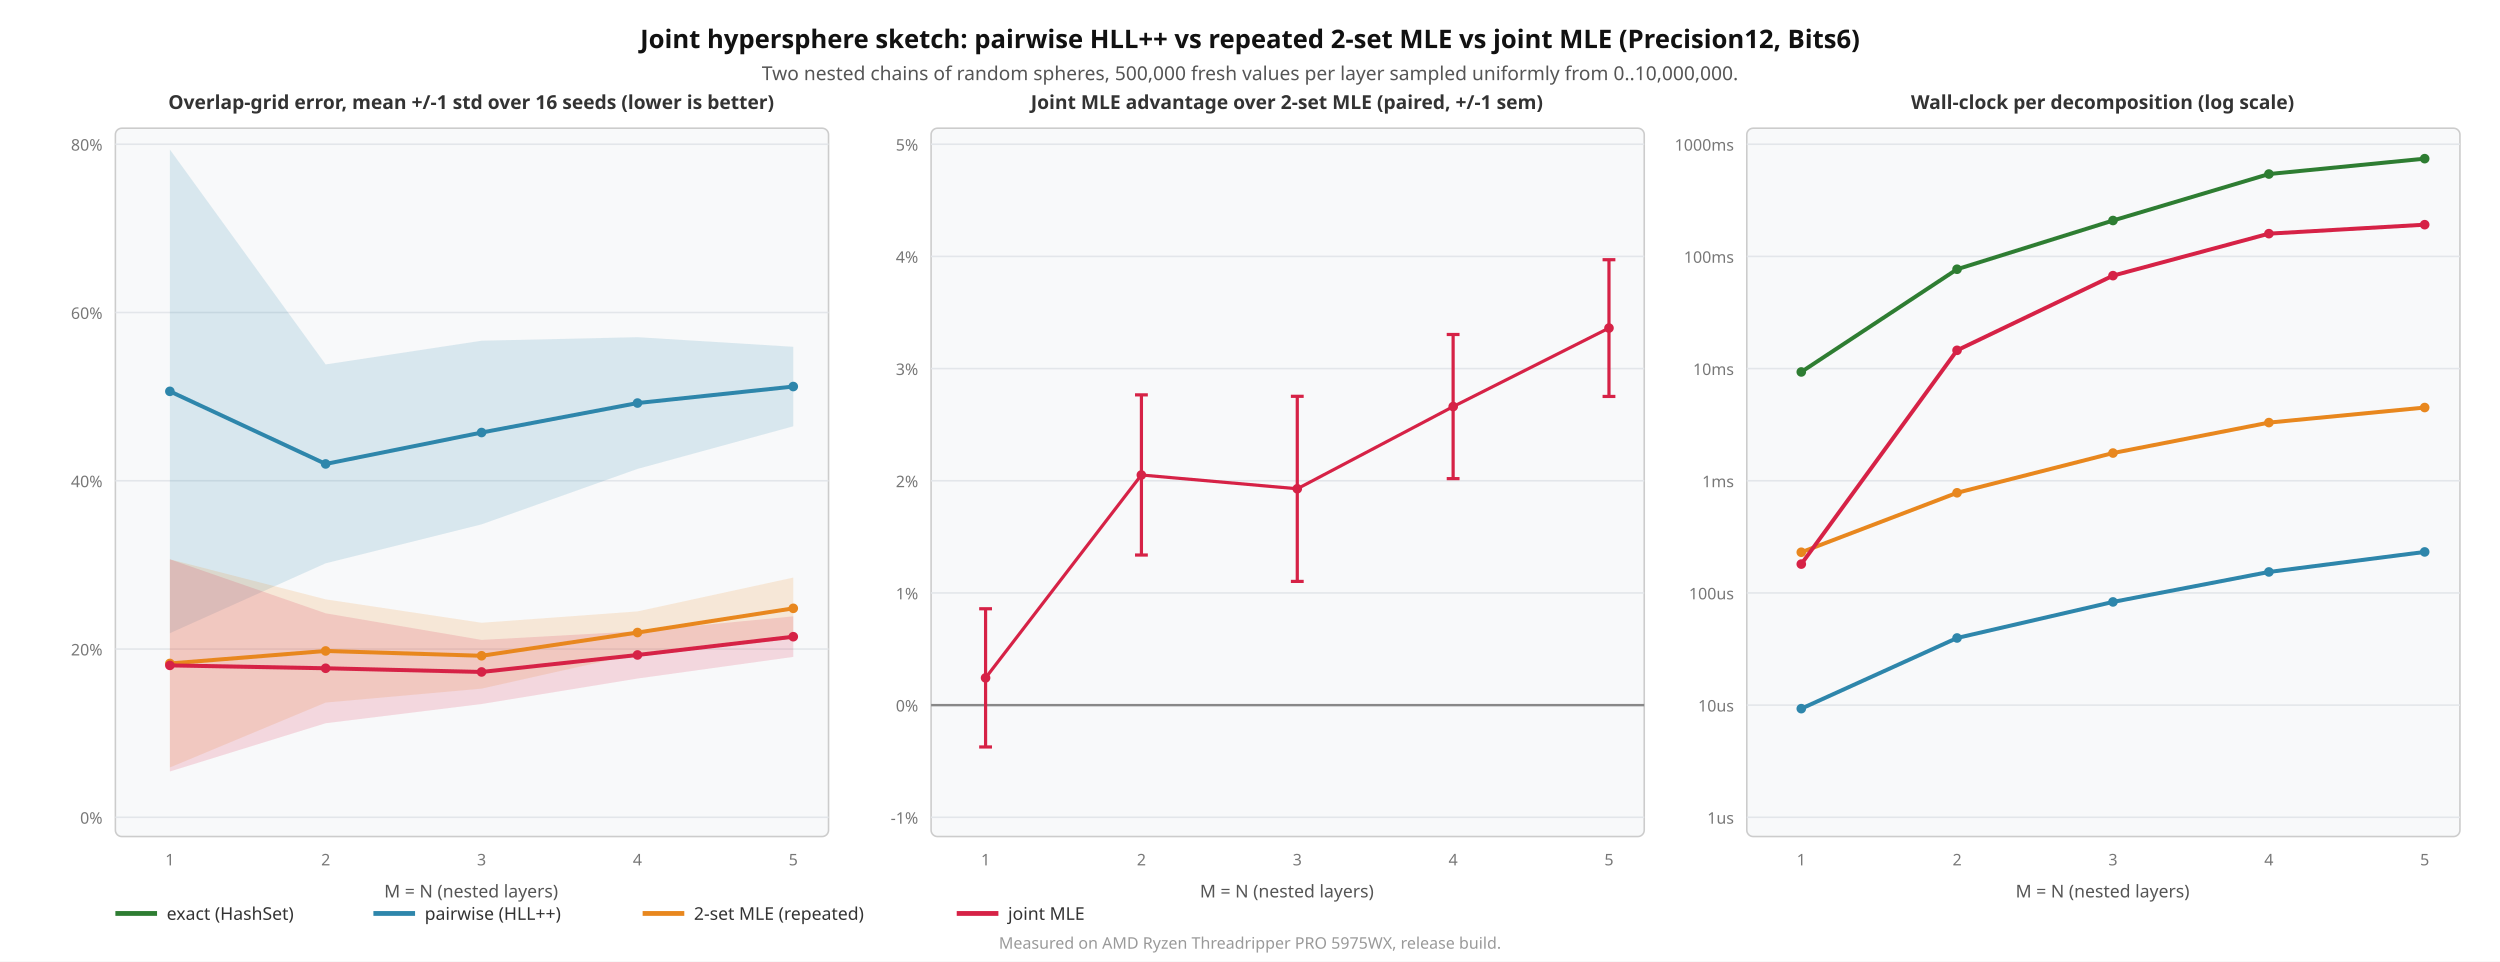
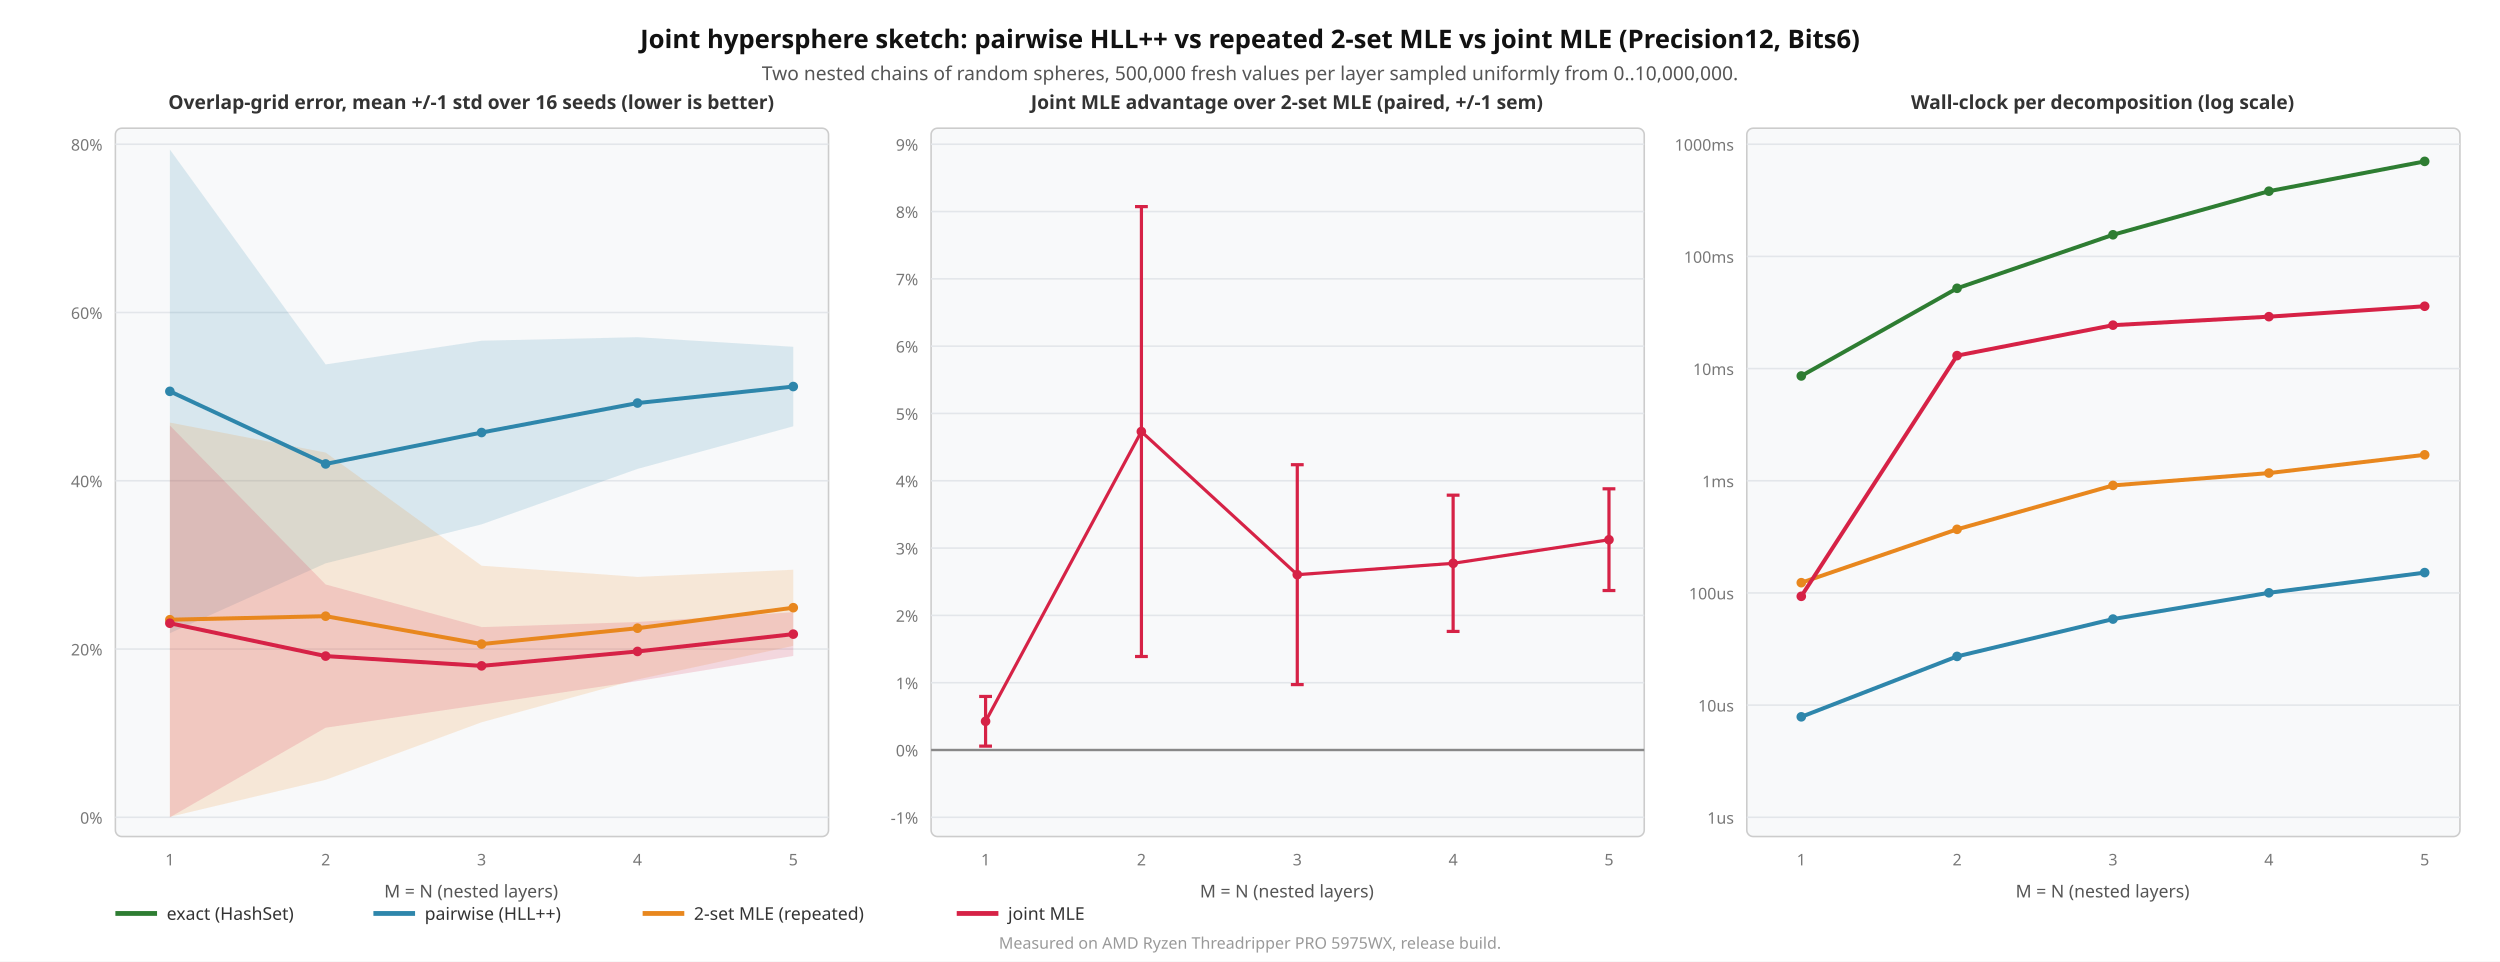
<svg xmlns="http://www.w3.org/2000/svg" width="1560" height="600" viewBox="0 0 1560 600">
  <rect x="0" y="0" width="1560" height="600" fill="#FFFFFF" />
  <text x="780" y="30" font-family="sans-serif" font-size="16" fill="#111" text-anchor="middle" font-weight="bold">Joint hypersphere sketch: pairwise HLL++ vs repeated 2-set MLE vs joint MLE (Precision12, Bits6)</text>
  <text x="780" y="50" font-family="sans-serif" font-size="12" fill="#555" text-anchor="middle" font-weight="normal">Two nested chains of random spheres, 500,000 fresh values per layer sampled uniformly from 0..10,000,000.</text>
  <rect x="72" y="80" width="445" height="442" fill="#F8F9FA" stroke="#CCC" stroke-width="1" rx="4" />
  <text x="294" y="68" font-family="sans-serif" font-size="12" fill="#333" text-anchor="middle" font-weight="bold">Overlap-grid error, mean +/-1 std over 16 seeds (lower is better)</text>
  <line x1="72" y1="510.0" x2="517" y2="510.0" stroke="#E3E6EA" stroke-width="1" />
  <text x="64" y="514.0" font-family="sans-serif" font-size="10" fill="#777" text-anchor="end" font-weight="normal">0%</text>
  <line x1="72" y1="405.0" x2="517" y2="405.0" stroke="#E3E6EA" stroke-width="1" />
  <text x="64" y="409.0" font-family="sans-serif" font-size="10" fill="#777" text-anchor="end" font-weight="normal">20%</text>
  <line x1="72" y1="300.0" x2="517" y2="300.0" stroke="#E3E6EA" stroke-width="1" />
  <text x="64" y="304.0" font-family="sans-serif" font-size="10" fill="#777" text-anchor="end" font-weight="normal">40%</text>
  <line x1="72" y1="195.0" x2="517" y2="195.0" stroke="#E3E6EA" stroke-width="1" />
  <text x="64" y="199.0" font-family="sans-serif" font-size="10" fill="#777" text-anchor="end" font-weight="normal">60%</text>
  <line x1="72" y1="90.0" x2="517" y2="90.0" stroke="#E3E6EA" stroke-width="1" />
  <text x="64" y="94.0" font-family="sans-serif" font-size="10" fill="#777" text-anchor="end" font-weight="normal">80%</text>
  <text x="106.0" y="540" font-family="sans-serif" font-size="10" fill="#777" text-anchor="middle" font-weight="normal">1</text>
  <text x="203.25" y="540" font-family="sans-serif" font-size="10" fill="#777" text-anchor="middle" font-weight="normal">2</text>
  <text x="300.5" y="540" font-family="sans-serif" font-size="10" fill="#777" text-anchor="middle" font-weight="normal">3</text>
  <text x="397.75" y="540" font-family="sans-serif" font-size="10" fill="#777" text-anchor="middle" font-weight="normal">4</text>
  <text x="495.0" y="540" font-family="sans-serif" font-size="10" fill="#777" text-anchor="middle" font-weight="normal">5</text>
  <text x="294" y="560" font-family="sans-serif" font-size="11" fill="#555" text-anchor="middle" font-weight="normal">M = N (nested layers)</text>
  <polygon points="106.0,93.3 203.2,227.4 300.5,212.6 397.8,210.4 495.0,216.4 495.0,266.0 397.8,292.6 300.5,327.2 203.2,351.5 106.0,395.1" fill="#2E86AB" fill-opacity="0.16" stroke="none" />
-   <polygon points="106.0,349.0 203.2,374.0 300.5,388.6 397.8,381.5 495.0,360.4 495.0,398.8 397.8,407.9 300.5,429.7 203.2,438.4 106.0,478.9" fill="#E8871E" fill-opacity="0.16" stroke="none" />
-   <polygon points="106.0,349.0 203.2,382.7 300.5,399.3 397.8,393.9 495.0,384.6 495.0,409.9 397.8,423.4 300.5,439.3 203.2,451.3 106.0,481.4" fill="#D62246" fill-opacity="0.16" stroke="none" />
+   <polygon points="106.0,263.7 203.2,282.4 300.5,353.0 397.8,360.0 495.0,355.5 495.0,403.0 397.8,424.0 300.5,450.7 203.2,486.6 106.0,509.7" fill="#E8871E" fill-opacity="0.16" stroke="none" />
+   <polygon points="106.0,265.5 203.2,364.7 300.5,391.3 397.8,388.1 495.0,382.0 495.0,409.3 397.8,425.0 300.5,439.7 203.2,454.1 106.0,510.0" fill="#D62246" fill-opacity="0.16" stroke="none" />
  <polyline points="106.0,244.2 203.2,289.5 300.5,269.9 397.8,251.5 495.0,241.2" fill="none" stroke="#2E86AB" stroke-width="2.5" />
  <circle cx="106.0" cy="244.2" r="3" fill="#2E86AB" />
  <circle cx="203.2" cy="289.5" r="3" fill="#2E86AB" />
  <circle cx="300.5" cy="269.9" r="3" fill="#2E86AB" />
  <circle cx="397.8" cy="251.5" r="3" fill="#2E86AB" />
  <circle cx="495.0" cy="241.2" r="3" fill="#2E86AB" />
-   <polyline points="106.0,414.0 203.2,406.2 300.5,409.2 397.8,394.7 495.0,379.6" fill="none" stroke="#E8871E" stroke-width="2.5" />
-   <circle cx="106.0" cy="414.0" r="3" fill="#E8871E" />
-   <circle cx="203.2" cy="406.2" r="3" fill="#E8871E" />
-   <circle cx="300.5" cy="409.2" r="3" fill="#E8871E" />
-   <circle cx="397.8" cy="394.7" r="3" fill="#E8871E" />
-   <circle cx="495.0" cy="379.6" r="3" fill="#E8871E" />
-   <polyline points="106.0,415.2 203.2,417.0 300.5,419.3 397.8,408.7 495.0,397.3" fill="none" stroke="#D62246" stroke-width="2.5" />
-   <circle cx="106.0" cy="415.2" r="3" fill="#D62246" />
-   <circle cx="203.2" cy="417.0" r="3" fill="#D62246" />
-   <circle cx="300.5" cy="419.3" r="3" fill="#D62246" />
-   <circle cx="397.8" cy="408.7" r="3" fill="#D62246" />
-   <circle cx="495.0" cy="397.3" r="3" fill="#D62246" />
+   <polyline points="106.0,386.7 203.2,384.5 300.5,401.9 397.8,392.0 495.0,379.2" fill="none" stroke="#E8871E" stroke-width="2.5" />
+   <circle cx="106.0" cy="386.7" r="3" fill="#E8871E" />
+   <circle cx="203.2" cy="384.5" r="3" fill="#E8871E" />
+   <circle cx="300.5" cy="401.9" r="3" fill="#E8871E" />
+   <circle cx="397.8" cy="392.0" r="3" fill="#E8871E" />
+   <circle cx="495.0" cy="379.2" r="3" fill="#E8871E" />
+   <polyline points="106.0,388.9 203.2,409.4 300.5,415.5 397.8,406.5 495.0,395.7" fill="none" stroke="#D62246" stroke-width="2.5" />
+   <circle cx="106.0" cy="388.9" r="3" fill="#D62246" />
+   <circle cx="203.2" cy="409.4" r="3" fill="#D62246" />
+   <circle cx="300.5" cy="415.5" r="3" fill="#D62246" />
+   <circle cx="397.8" cy="406.5" r="3" fill="#D62246" />
+   <circle cx="495.0" cy="395.7" r="3" fill="#D62246" />
  <rect x="581" y="80" width="445" height="442" fill="#F8F9FA" stroke="#CCC" stroke-width="1" rx="4" />
  <text x="803" y="68" font-family="sans-serif" font-size="12" fill="#333" text-anchor="middle" font-weight="bold">Joint MLE advantage over 2-set MLE (paired, +/-1 sem)</text>
  <line x1="581" y1="510.0" x2="1026" y2="510.0" stroke="#E3E6EA" stroke-width="1" />
  <text x="573" y="514.0" font-family="sans-serif" font-size="10" fill="#777" text-anchor="end" font-weight="normal">-1%</text>
-   <line x1="581" y1="440.0" x2="1026" y2="440.0" stroke="#E3E6EA" stroke-width="1" />
-   <text x="573" y="444.0" font-family="sans-serif" font-size="10" fill="#777" text-anchor="end" font-weight="normal">0%</text>
-   <line x1="581" y1="370.0" x2="1026" y2="370.0" stroke="#E3E6EA" stroke-width="1" />
-   <text x="573" y="374.0" font-family="sans-serif" font-size="10" fill="#777" text-anchor="end" font-weight="normal">1%</text>
+   <line x1="581" y1="468.0" x2="1026" y2="468.0" stroke="#E3E6EA" stroke-width="1" />
+   <text x="573" y="472.0" font-family="sans-serif" font-size="10" fill="#777" text-anchor="end" font-weight="normal">0%</text>
+   <line x1="581" y1="426.0" x2="1026" y2="426.0" stroke="#E3E6EA" stroke-width="1" />
+   <text x="573" y="430.0" font-family="sans-serif" font-size="10" fill="#777" text-anchor="end" font-weight="normal">1%</text>
+   <line x1="581" y1="384.0" x2="1026" y2="384.0" stroke="#E3E6EA" stroke-width="1" />
+   <text x="573" y="388.0" font-family="sans-serif" font-size="10" fill="#777" text-anchor="end" font-weight="normal">2%</text>
+   <line x1="581" y1="342.0" x2="1026" y2="342.0" stroke="#E3E6EA" stroke-width="1" />
+   <text x="573" y="346.0" font-family="sans-serif" font-size="10" fill="#777" text-anchor="end" font-weight="normal">3%</text>
  <line x1="581" y1="300.0" x2="1026" y2="300.0" stroke="#E3E6EA" stroke-width="1" />
-   <text x="573" y="304.0" font-family="sans-serif" font-size="10" fill="#777" text-anchor="end" font-weight="normal">2%</text>
-   <line x1="581" y1="230.0" x2="1026" y2="230.0" stroke="#E3E6EA" stroke-width="1" />
-   <text x="573" y="234.0" font-family="sans-serif" font-size="10" fill="#777" text-anchor="end" font-weight="normal">3%</text>
-   <line x1="581" y1="160.0" x2="1026" y2="160.0" stroke="#E3E6EA" stroke-width="1" />
-   <text x="573" y="164.0" font-family="sans-serif" font-size="10" fill="#777" text-anchor="end" font-weight="normal">4%</text>
+   <text x="573" y="304.0" font-family="sans-serif" font-size="10" fill="#777" text-anchor="end" font-weight="normal">4%</text>
+   <line x1="581" y1="258.0" x2="1026" y2="258.0" stroke="#E3E6EA" stroke-width="1" />
+   <text x="573" y="262.0" font-family="sans-serif" font-size="10" fill="#777" text-anchor="end" font-weight="normal">5%</text>
+   <line x1="581" y1="216.0" x2="1026" y2="216.0" stroke="#E3E6EA" stroke-width="1" />
+   <text x="573" y="220.0" font-family="sans-serif" font-size="10" fill="#777" text-anchor="end" font-weight="normal">6%</text>
+   <line x1="581" y1="174.0" x2="1026" y2="174.0" stroke="#E3E6EA" stroke-width="1" />
+   <text x="573" y="178.0" font-family="sans-serif" font-size="10" fill="#777" text-anchor="end" font-weight="normal">7%</text>
+   <line x1="581" y1="132.0" x2="1026" y2="132.0" stroke="#E3E6EA" stroke-width="1" />
+   <text x="573" y="136.0" font-family="sans-serif" font-size="10" fill="#777" text-anchor="end" font-weight="normal">8%</text>
  <line x1="581" y1="90.0" x2="1026" y2="90.0" stroke="#E3E6EA" stroke-width="1" />
-   <text x="573" y="94.0" font-family="sans-serif" font-size="10" fill="#777" text-anchor="end" font-weight="normal">5%</text>
+   <text x="573" y="94.0" font-family="sans-serif" font-size="10" fill="#777" text-anchor="end" font-weight="normal">9%</text>
  <text x="615.0" y="540" font-family="sans-serif" font-size="10" fill="#777" text-anchor="middle" font-weight="normal">1</text>
  <text x="712.25" y="540" font-family="sans-serif" font-size="10" fill="#777" text-anchor="middle" font-weight="normal">2</text>
  <text x="809.5" y="540" font-family="sans-serif" font-size="10" fill="#777" text-anchor="middle" font-weight="normal">3</text>
  <text x="906.75" y="540" font-family="sans-serif" font-size="10" fill="#777" text-anchor="middle" font-weight="normal">4</text>
  <text x="1004.0" y="540" font-family="sans-serif" font-size="10" fill="#777" text-anchor="middle" font-weight="normal">5</text>
  <text x="803" y="560" font-family="sans-serif" font-size="11" fill="#555" text-anchor="middle" font-weight="normal">M = N (nested layers)</text>
-   <line x1="581" y1="440.0" x2="1026" y2="440.0" stroke="#888" stroke-width="1.5" />
-   <polyline points="615.0,423.0 712.2,296.4 809.5,305.0 906.8,253.7 1004.0,204.7" fill="none" stroke="#D62246" stroke-width="2.0" />
-   <line x1="615.0" y1="466.107" x2="615.0" y2="379.866" stroke="#D62246" stroke-width="2" />
-   <line x1="611.0" y1="379.866" x2="619.0" y2="379.866" stroke="#D62246" stroke-width="2" />
-   <line x1="611.0" y1="466.107" x2="619.0" y2="466.107" stroke="#D62246" stroke-width="2" />
-   <circle cx="615.0" cy="423.0" r="3" fill="#D62246" />
-   <line x1="712.25" y1="346.338" x2="712.25" y2="246.398" stroke="#D62246" stroke-width="2" />
-   <line x1="708.25" y1="246.398" x2="716.25" y2="246.398" stroke="#D62246" stroke-width="2" />
-   <line x1="708.25" y1="346.338" x2="716.25" y2="346.338" stroke="#D62246" stroke-width="2" />
-   <circle cx="712.2" cy="296.4" r="3" fill="#D62246" />
-   <line x1="809.5" y1="362.796" x2="809.5" y2="247.296" stroke="#D62246" stroke-width="2" />
-   <line x1="805.5" y1="247.296" x2="813.5" y2="247.296" stroke="#D62246" stroke-width="2" />
-   <line x1="805.5" y1="362.796" x2="813.5" y2="362.796" stroke="#D62246" stroke-width="2" />
-   <circle cx="809.5" cy="305.0" r="3" fill="#D62246" />
-   <line x1="906.75" y1="298.666" x2="906.75" y2="208.72" stroke="#D62246" stroke-width="2" />
-   <line x1="902.75" y1="208.72" x2="910.75" y2="208.72" stroke="#D62246" stroke-width="2" />
-   <line x1="902.75" y1="298.666" x2="910.75" y2="298.666" stroke="#D62246" stroke-width="2" />
-   <circle cx="906.8" cy="253.7" r="3" fill="#D62246" />
-   <line x1="1004.0" y1="247.384" x2="1004.0" y2="162.062" stroke="#D62246" stroke-width="2" />
-   <line x1="1000.0" y1="162.062" x2="1008.0" y2="162.062" stroke="#D62246" stroke-width="2" />
-   <line x1="1000.0" y1="247.384" x2="1008.0" y2="247.384" stroke="#D62246" stroke-width="2" />
-   <circle cx="1004.0" cy="204.7" r="3" fill="#D62246" />
+   <line x1="581" y1="468.0" x2="1026" y2="468.0" stroke="#888" stroke-width="1.5" />
+   <polyline points="615.0,450.1 712.2,269.3 809.5,358.6 906.8,351.5 1004.0,336.8" fill="none" stroke="#D62246" stroke-width="2.0" />
+   <line x1="615.0" y1="465.58" x2="615.0" y2="434.585" stroke="#D62246" stroke-width="2" />
+   <line x1="611.0" y1="434.585" x2="619.0" y2="434.585" stroke="#D62246" stroke-width="2" />
+   <line x1="611.0" y1="465.58" x2="619.0" y2="465.58" stroke="#D62246" stroke-width="2" />
+   <circle cx="615.0" cy="450.1" r="3" fill="#D62246" />
+   <line x1="712.25" y1="409.659" x2="712.25" y2="128.923" stroke="#D62246" stroke-width="2" />
+   <line x1="708.25" y1="128.923" x2="716.25" y2="128.923" stroke="#D62246" stroke-width="2" />
+   <line x1="708.25" y1="409.659" x2="716.25" y2="409.659" stroke="#D62246" stroke-width="2" />
+   <circle cx="712.2" cy="269.3" r="3" fill="#D62246" />
+   <line x1="809.5" y1="427.186" x2="809.5" y2="289.976" stroke="#D62246" stroke-width="2" />
+   <line x1="805.5" y1="289.976" x2="813.5" y2="289.976" stroke="#D62246" stroke-width="2" />
+   <line x1="805.5" y1="427.186" x2="813.5" y2="427.186" stroke="#D62246" stroke-width="2" />
+   <circle cx="809.5" cy="358.6" r="3" fill="#D62246" />
+   <line x1="906.75" y1="394.008" x2="906.75" y2="308.986" stroke="#D62246" stroke-width="2" />
+   <line x1="902.75" y1="308.986" x2="910.75" y2="308.986" stroke="#D62246" stroke-width="2" />
+   <line x1="902.75" y1="394.008" x2="910.75" y2="394.008" stroke="#D62246" stroke-width="2" />
+   <circle cx="906.8" cy="351.5" r="3" fill="#D62246" />
+   <line x1="1004.0" y1="368.495" x2="1004.0" y2="305.016" stroke="#D62246" stroke-width="2" />
+   <line x1="1000.0" y1="305.016" x2="1008.0" y2="305.016" stroke="#D62246" stroke-width="2" />
+   <line x1="1000.0" y1="368.495" x2="1008.0" y2="368.495" stroke="#D62246" stroke-width="2" />
+   <circle cx="1004.0" cy="336.8" r="3" fill="#D62246" />
  <rect x="1090" y="80" width="445" height="442" fill="#F8F9FA" stroke="#CCC" stroke-width="1" rx="4" />
  <text x="1312" y="68" font-family="sans-serif" font-size="12" fill="#333" text-anchor="middle" font-weight="bold">Wall-clock per decomposition (log scale)</text>
  <line x1="1090" y1="510.0" x2="1535" y2="510.0" stroke="#E3E6EA" stroke-width="1" />
  <text x="1082" y="514.0" font-family="sans-serif" font-size="10" fill="#777" text-anchor="end" font-weight="normal">1us</text>
  <line x1="1090" y1="440.0" x2="1535" y2="440.0" stroke="#E3E6EA" stroke-width="1" />
  <text x="1082" y="444.0" font-family="sans-serif" font-size="10" fill="#777" text-anchor="end" font-weight="normal">10us</text>
  <line x1="1090" y1="370.0" x2="1535" y2="370.0" stroke="#E3E6EA" stroke-width="1" />
  <text x="1082" y="374.0" font-family="sans-serif" font-size="10" fill="#777" text-anchor="end" font-weight="normal">100us</text>
  <line x1="1090" y1="300.0" x2="1535" y2="300.0" stroke="#E3E6EA" stroke-width="1" />
  <text x="1082" y="304.0" font-family="sans-serif" font-size="10" fill="#777" text-anchor="end" font-weight="normal">1ms</text>
  <line x1="1090" y1="230.0" x2="1535" y2="230.0" stroke="#E3E6EA" stroke-width="1" />
  <text x="1082" y="234.0" font-family="sans-serif" font-size="10" fill="#777" text-anchor="end" font-weight="normal">10ms</text>
  <line x1="1090" y1="160.0" x2="1535" y2="160.0" stroke="#E3E6EA" stroke-width="1" />
  <text x="1082" y="164.0" font-family="sans-serif" font-size="10" fill="#777" text-anchor="end" font-weight="normal">100ms</text>
  <line x1="1090" y1="90.0" x2="1535" y2="90.0" stroke="#E3E6EA" stroke-width="1" />
  <text x="1082" y="94.0" font-family="sans-serif" font-size="10" fill="#777" text-anchor="end" font-weight="normal">1000ms</text>
  <text x="1124.0" y="540" font-family="sans-serif" font-size="10" fill="#777" text-anchor="middle" font-weight="normal">1</text>
  <text x="1221.25" y="540" font-family="sans-serif" font-size="10" fill="#777" text-anchor="middle" font-weight="normal">2</text>
  <text x="1318.5" y="540" font-family="sans-serif" font-size="10" fill="#777" text-anchor="middle" font-weight="normal">3</text>
  <text x="1415.75" y="540" font-family="sans-serif" font-size="10" fill="#777" text-anchor="middle" font-weight="normal">4</text>
  <text x="1513.0" y="540" font-family="sans-serif" font-size="10" fill="#777" text-anchor="middle" font-weight="normal">5</text>
  <text x="1312" y="560" font-family="sans-serif" font-size="11" fill="#555" text-anchor="middle" font-weight="normal">M = N (nested layers)</text>
-   <polyline points="1124.0,232.1 1221.2,168.0 1318.5,137.6 1415.8,108.6 1513.0,99.0" fill="none" stroke="#2E7D32" stroke-width="2.5" />
-   <circle cx="1124.0" cy="232.1" r="3" fill="#2E7D32" />
-   <circle cx="1221.2" cy="168.0" r="3" fill="#2E7D32" />
-   <circle cx="1318.5" cy="137.6" r="3" fill="#2E7D32" />
-   <circle cx="1415.8" cy="108.6" r="3" fill="#2E7D32" />
-   <circle cx="1513.0" cy="99.0" r="3" fill="#2E7D32" />
-   <polyline points="1124.0,442.2 1221.2,398.1 1318.5,375.6 1415.8,356.9 1513.0,344.4" fill="none" stroke="#2E86AB" stroke-width="2.5" />
-   <circle cx="1124.0" cy="442.2" r="3" fill="#2E86AB" />
-   <circle cx="1221.2" cy="398.1" r="3" fill="#2E86AB" />
-   <circle cx="1318.5" cy="375.6" r="3" fill="#2E86AB" />
-   <circle cx="1415.8" cy="356.9" r="3" fill="#2E86AB" />
-   <circle cx="1513.0" cy="344.4" r="3" fill="#2E86AB" />
-   <polyline points="1124.0,344.6 1221.2,307.5 1318.5,282.7 1415.8,263.7 1513.0,254.3" fill="none" stroke="#E8871E" stroke-width="2.5" />
-   <circle cx="1124.0" cy="344.6" r="3" fill="#E8871E" />
-   <circle cx="1221.2" cy="307.5" r="3" fill="#E8871E" />
-   <circle cx="1318.5" cy="282.7" r="3" fill="#E8871E" />
-   <circle cx="1415.8" cy="263.7" r="3" fill="#E8871E" />
-   <circle cx="1513.0" cy="254.3" r="3" fill="#E8871E" />
-   <polyline points="1124.0,352.0 1221.2,218.6 1318.5,172.0 1415.8,145.8 1513.0,140.2" fill="none" stroke="#D62246" stroke-width="2.5" />
-   <circle cx="1124.0" cy="352.0" r="3" fill="#D62246" />
-   <circle cx="1221.2" cy="218.6" r="3" fill="#D62246" />
-   <circle cx="1318.5" cy="172.0" r="3" fill="#D62246" />
-   <circle cx="1415.8" cy="145.8" r="3" fill="#D62246" />
-   <circle cx="1513.0" cy="140.2" r="3" fill="#D62246" />
+   <polyline points="1124.0,234.6 1221.2,179.9 1318.5,146.5 1415.8,119.3 1513.0,100.7" fill="none" stroke="#2E7D32" stroke-width="2.5" />
+   <circle cx="1124.0" cy="234.6" r="3" fill="#2E7D32" />
+   <circle cx="1221.2" cy="179.9" r="3" fill="#2E7D32" />
+   <circle cx="1318.5" cy="146.5" r="3" fill="#2E7D32" />
+   <circle cx="1415.8" cy="119.3" r="3" fill="#2E7D32" />
+   <circle cx="1513.0" cy="100.7" r="3" fill="#2E7D32" />
+   <polyline points="1124.0,447.3 1221.2,409.6 1318.5,386.3 1415.8,369.9 1513.0,357.3" fill="none" stroke="#2E86AB" stroke-width="2.5" />
+   <circle cx="1124.0" cy="447.3" r="3" fill="#2E86AB" />
+   <circle cx="1221.2" cy="409.6" r="3" fill="#2E86AB" />
+   <circle cx="1318.5" cy="386.3" r="3" fill="#2E86AB" />
+   <circle cx="1415.8" cy="369.9" r="3" fill="#2E86AB" />
+   <circle cx="1513.0" cy="357.3" r="3" fill="#2E86AB" />
+   <polyline points="1124.0,363.6 1221.2,330.3 1318.5,302.9 1415.8,295.2 1513.0,283.8" fill="none" stroke="#E8871E" stroke-width="2.5" />
+   <circle cx="1124.0" cy="363.6" r="3" fill="#E8871E" />
+   <circle cx="1221.2" cy="330.3" r="3" fill="#E8871E" />
+   <circle cx="1318.5" cy="302.9" r="3" fill="#E8871E" />
+   <circle cx="1415.8" cy="295.2" r="3" fill="#E8871E" />
+   <circle cx="1513.0" cy="283.8" r="3" fill="#E8871E" />
+   <polyline points="1124.0,372.1 1221.2,221.9 1318.5,202.9 1415.8,197.6 1513.0,191.1" fill="none" stroke="#D62246" stroke-width="2.5" />
+   <circle cx="1124.0" cy="372.1" r="3" fill="#D62246" />
+   <circle cx="1221.2" cy="221.9" r="3" fill="#D62246" />
+   <circle cx="1318.5" cy="202.9" r="3" fill="#D62246" />
+   <circle cx="1415.8" cy="197.6" r="3" fill="#D62246" />
+   <circle cx="1513.0" cy="191.1" r="3" fill="#D62246" />
  <line x1="72" y1="570" x2="98" y2="570" stroke="#2E7D32" stroke-width="3" />
  <text x="104" y="574" font-family="sans-serif" font-size="11" fill="#333" text-anchor="start" font-weight="normal">exact (HashSet)</text>
  <line x1="233" y1="570" x2="259" y2="570" stroke="#2E86AB" stroke-width="3" />
  <text x="265" y="574" font-family="sans-serif" font-size="11" fill="#333" text-anchor="start" font-weight="normal">pairwise (HLL++)</text>
  <line x1="401" y1="570" x2="427" y2="570" stroke="#E8871E" stroke-width="3" />
  <text x="433" y="574" font-family="sans-serif" font-size="11" fill="#333" text-anchor="start" font-weight="normal">2-set MLE (repeated)</text>
  <line x1="597" y1="570" x2="623" y2="570" stroke="#D62246" stroke-width="3" />
  <text x="629" y="574" font-family="sans-serif" font-size="11" fill="#333" text-anchor="start" font-weight="normal">joint MLE</text>
  <text x="780" y="592" font-family="sans-serif" font-size="10" fill="#999" text-anchor="middle" font-weight="normal">Measured on AMD Ryzen Threadripper PRO 5975WX, release build.</text>
</svg>
